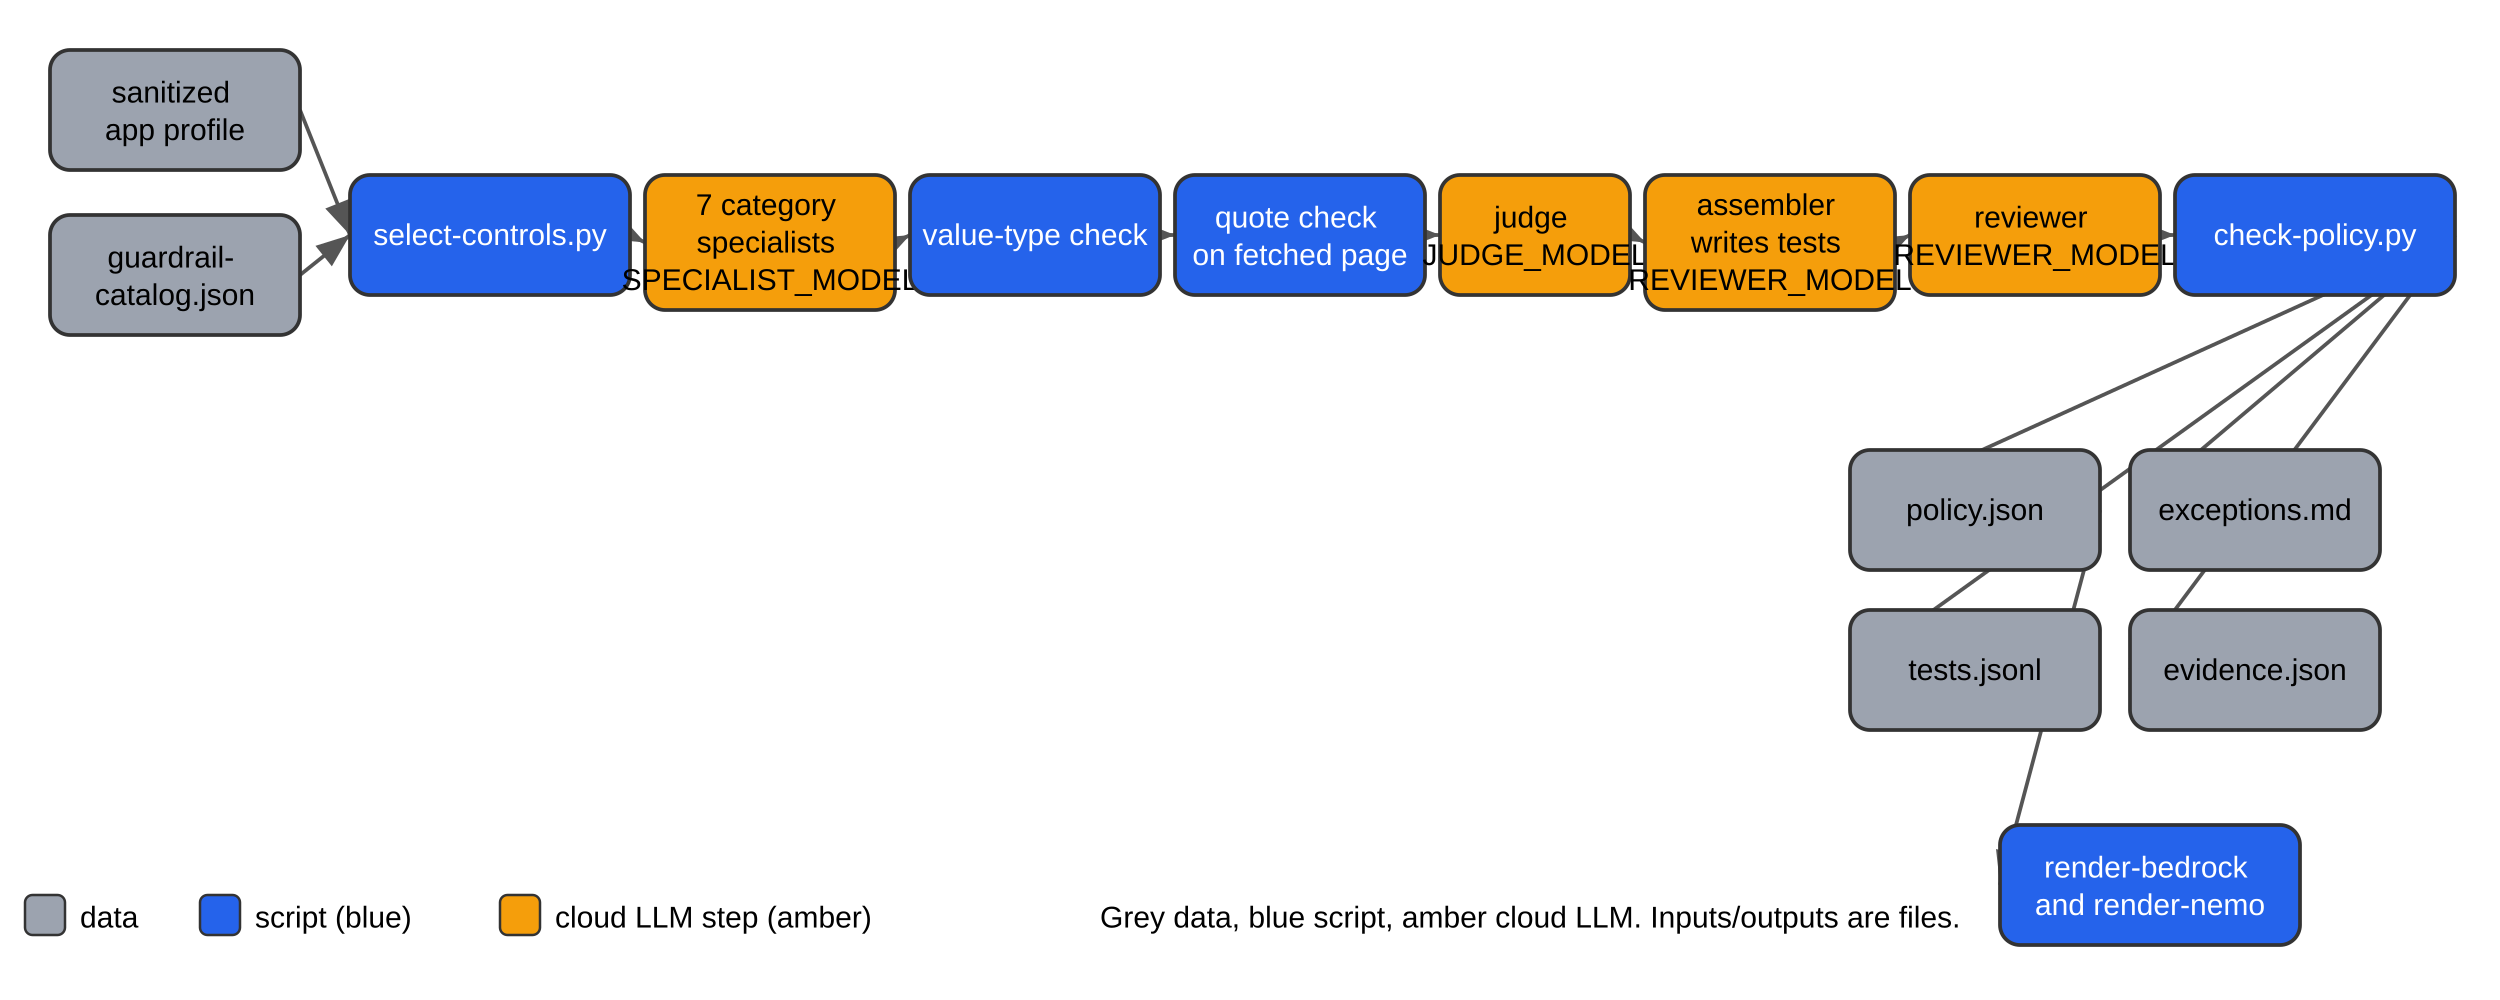
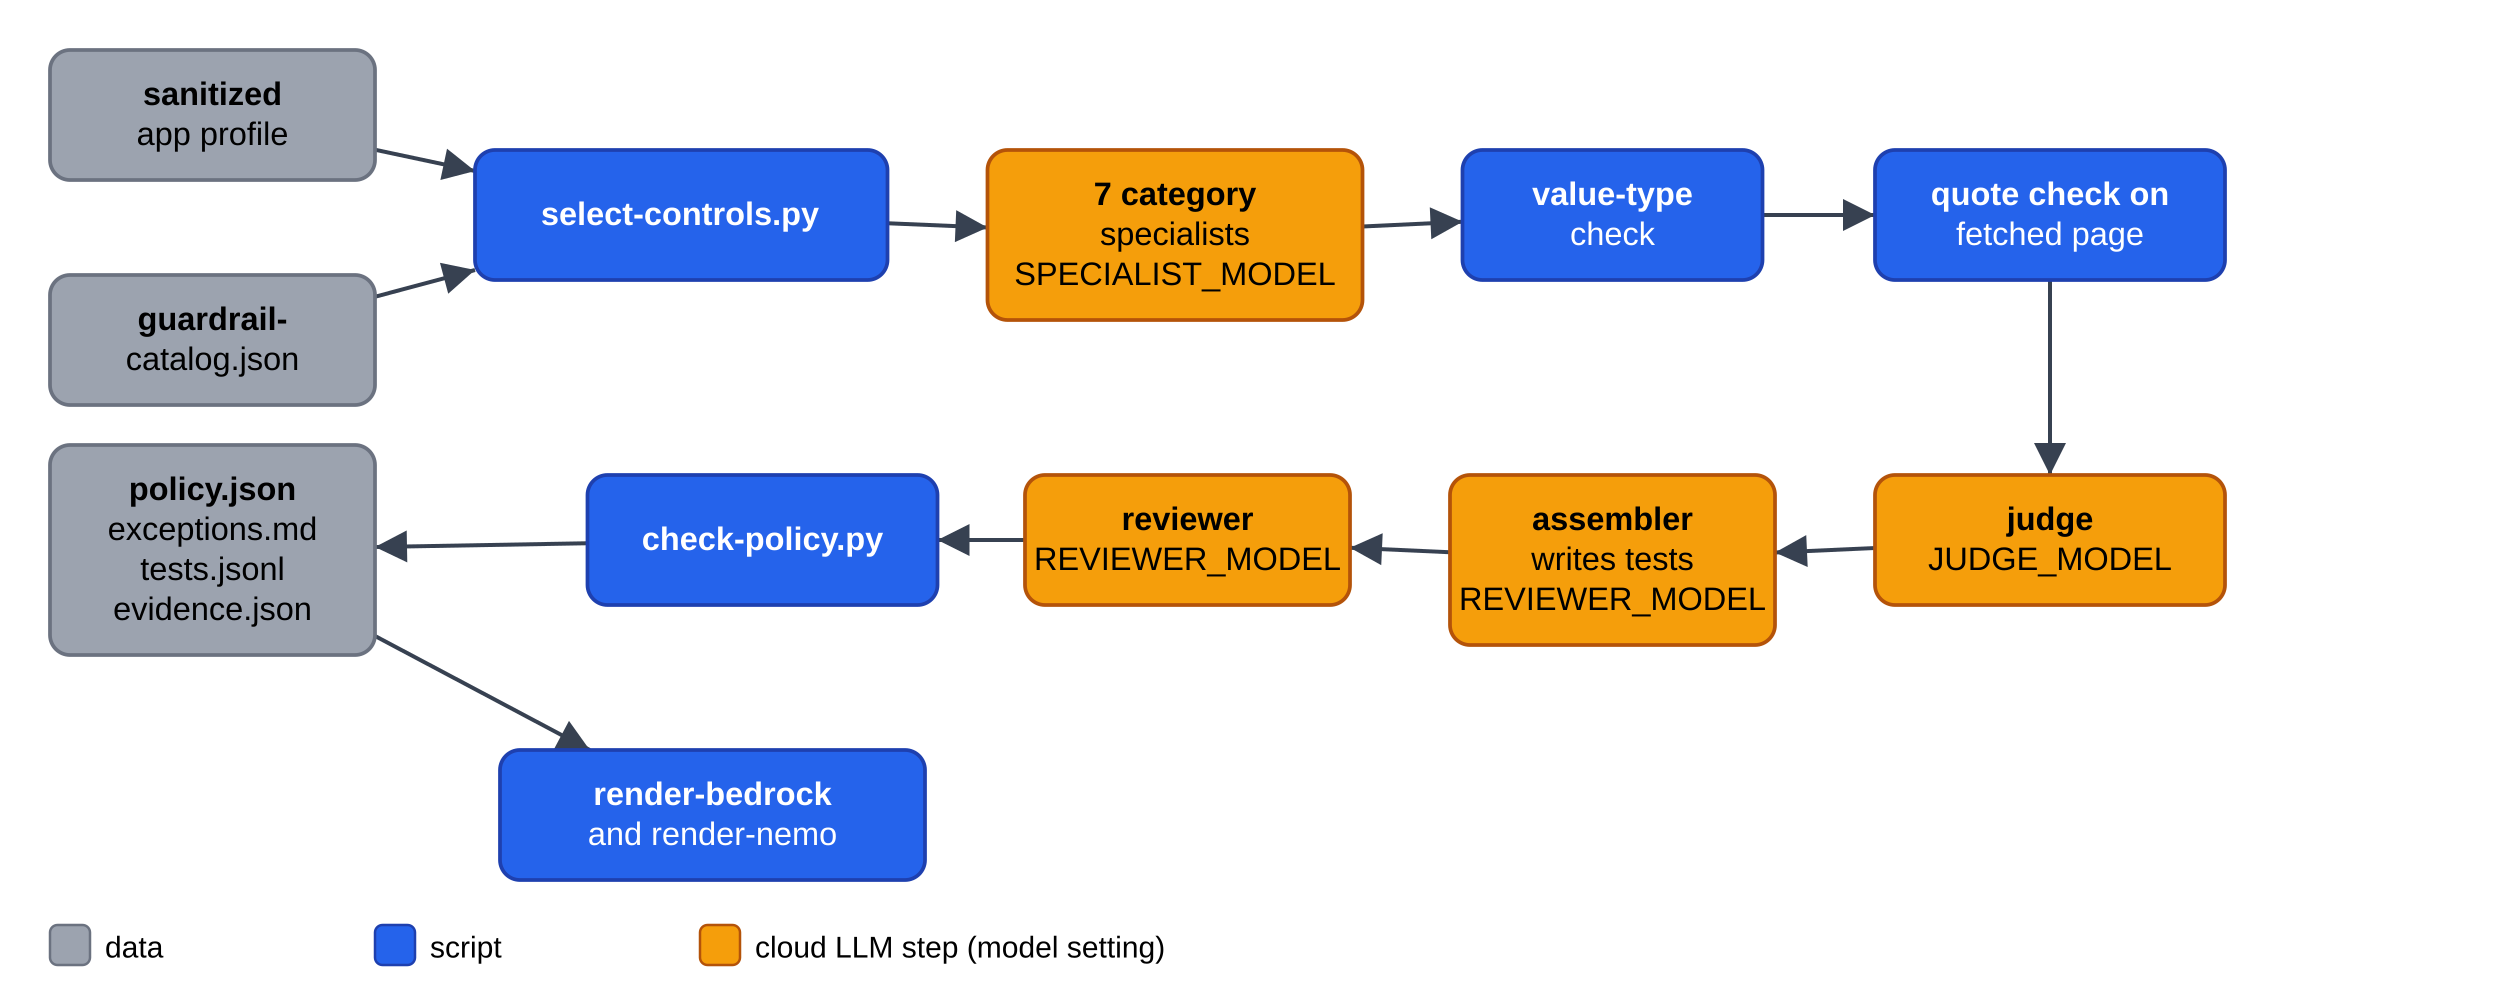
<svg xmlns="http://www.w3.org/2000/svg" viewBox="0 0 1000 400" width="1000" height="400" role="img">
-   <rect width="1000" height="400" fill="#ffffff" />
+   <rect x="0" y="0" width="1000" height="400" fill="#ffffff" />
  <defs>
-     <marker id="arrow" markerWidth="10" markerHeight="10" refX="9" refY="3.5" orient="auto" markerUnits="strokeWidth">
-       <path d="M0,0 L0,7 L9,3.5 z" fill="#555555" />
+     <marker id="arrow" viewBox="0 0 10 10" refX="10" refY="5" markerWidth="8" markerHeight="8" orient="auto-start-reverse">
+       <path d="M 0 0 L 10 5 L 0 10 z" fill="#374151" />
    </marker>
  </defs>
-   <line x1="120" y1="44" x2="140" y2="94" stroke="#555555" stroke-width="1.5" marker-end="url(#arrow)" />
-   <line x1="120" y1="110" x2="140" y2="94" stroke="#555555" stroke-width="1.5" marker-end="url(#arrow)" />
-   <line x1="252" y1="94" x2="258" y2="97" stroke="#555555" stroke-width="1.5" marker-end="url(#arrow)" />
-   <line x1="358" y1="97" x2="364" y2="94" stroke="#555555" stroke-width="1.5" marker-end="url(#arrow)" />
-   <line x1="464" y1="94" x2="470" y2="94" stroke="#555555" stroke-width="1.5" marker-end="url(#arrow)" />
-   <line x1="570" y1="94" x2="576" y2="94" stroke="#555555" stroke-width="1.5" marker-end="url(#arrow)" />
-   <line x1="652" y1="94" x2="658" y2="97" stroke="#555555" stroke-width="1.5" marker-end="url(#arrow)" />
-   <line x1="758" y1="97" x2="764" y2="94" stroke="#555555" stroke-width="1.5" marker-end="url(#arrow)" />
-   <line x1="864" y1="94" x2="870" y2="94" stroke="#555555" stroke-width="1.5" marker-end="url(#arrow)" />
-   <line x1="982" y1="94" x2="740" y2="204" stroke="#555555" stroke-width="1.5" marker-end="url(#arrow)" />
-   <line x1="982" y1="94" x2="852" y2="204" stroke="#555555" stroke-width="1.5" marker-end="url(#arrow)" />
-   <line x1="982" y1="94" x2="740" y2="268" stroke="#555555" stroke-width="1.5" marker-end="url(#arrow)" />
-   <line x1="982" y1="94" x2="852" y2="268" stroke="#555555" stroke-width="1.5" marker-end="url(#arrow)" />
-   <line x1="840" y1="204" x2="800" y2="354" stroke="#555555" stroke-width="1.5" marker-end="url(#arrow)" />
-   <rect x="20" y="20" width="100" height="48" rx="8" ry="8" fill="#9ca3af" stroke="#333333" stroke-width="1.5" />
-   <text x="70" y="41" text-anchor="middle" font-family="Arial, Helvetica, sans-serif" font-size="12" fill="#000000">sanitized
-     <tspan x="70" dy="15">app profile</tspan>
-   </text>
-   <rect x="20" y="86" width="100" height="48" rx="8" ry="8" fill="#9ca3af" stroke="#333333" stroke-width="1.5" />
-   <text x="70" y="107" text-anchor="middle" font-family="Arial, Helvetica, sans-serif" font-size="12" fill="#000000">guardrail-
-     <tspan x="70" dy="15">catalog.json</tspan>
-   </text>
-   <rect x="140" y="70" width="112" height="48" rx="8" ry="8" fill="#2563eb" stroke="#333333" stroke-width="1.5" />
-   <text x="196" y="98" text-anchor="middle" font-family="Arial, Helvetica, sans-serif" font-size="12" fill="#ffffff">select-controls.py</text>
-   <rect x="258" y="70" width="100" height="54" rx="8" ry="8" fill="#f59e0b" stroke="#333333" stroke-width="1.5" />
-   <text x="308" y="86" text-anchor="middle" font-family="Arial, Helvetica, sans-serif" font-size="12" fill="#000000">7 category
-     <tspan x="308" dy="15">specialists</tspan>
-     <tspan x="308" dy="15">SPECIALIST_MODEL</tspan>
-   </text>
-   <rect x="364" y="70" width="100" height="48" rx="8" ry="8" fill="#2563eb" stroke="#333333" stroke-width="1.5" />
-   <text x="414" y="98" text-anchor="middle" font-family="Arial, Helvetica, sans-serif" font-size="12" fill="#ffffff">value-type check</text>
-   <rect x="470" y="70" width="100" height="48" rx="8" ry="8" fill="#2563eb" stroke="#333333" stroke-width="1.5" />
-   <text x="520" y="91" text-anchor="middle" font-family="Arial, Helvetica, sans-serif" font-size="12" fill="#ffffff">quote check
-     <tspan x="520" dy="15">on fetched page</tspan>
-   </text>
-   <rect x="576" y="70" width="76" height="48" rx="8" ry="8" fill="#f59e0b" stroke="#333333" stroke-width="1.5" />
-   <text x="614" y="91" text-anchor="middle" font-family="Arial, Helvetica, sans-serif" font-size="12" fill="#000000">judge
-     <tspan x="614" dy="15">JUDGE_MODEL</tspan>
-   </text>
-   <rect x="658" y="70" width="100" height="54" rx="8" ry="8" fill="#f59e0b" stroke="#333333" stroke-width="1.5" />
-   <text x="708" y="86" text-anchor="middle" font-family="Arial, Helvetica, sans-serif" font-size="12" fill="#000000">assembler
-     <tspan x="708" dy="15">writes tests</tspan>
-     <tspan x="708" dy="15">REVIEWER_MODEL</tspan>
-   </text>
-   <rect x="764" y="70" width="100" height="48" rx="8" ry="8" fill="#f59e0b" stroke="#333333" stroke-width="1.5" />
-   <text x="814" y="91" text-anchor="middle" font-family="Arial, Helvetica, sans-serif" font-size="12" fill="#000000">reviewer
-     <tspan x="814" dy="15">REVIEWER_MODEL</tspan>
-   </text>
-   <rect x="870" y="70" width="112" height="48" rx="8" ry="8" fill="#2563eb" stroke="#333333" stroke-width="1.5" />
-   <text x="926" y="98" text-anchor="middle" font-family="Arial, Helvetica, sans-serif" font-size="12" fill="#ffffff">check-policy.py</text>
-   <rect x="740" y="180" width="100" height="48" rx="8" ry="8" fill="#9ca3af" stroke="#333333" stroke-width="1.5" />
-   <text x="790" y="208" text-anchor="middle" font-family="Arial, Helvetica, sans-serif" font-size="12" fill="#000000">policy.json</text>
-   <rect x="852" y="180" width="100" height="48" rx="8" ry="8" fill="#9ca3af" stroke="#333333" stroke-width="1.5" />
-   <text x="902" y="208" text-anchor="middle" font-family="Arial, Helvetica, sans-serif" font-size="12" fill="#000000">exceptions.md</text>
-   <rect x="740" y="244" width="100" height="48" rx="8" ry="8" fill="#9ca3af" stroke="#333333" stroke-width="1.5" />
-   <text x="790" y="272" text-anchor="middle" font-family="Arial, Helvetica, sans-serif" font-size="12" fill="#000000">tests.jsonl</text>
-   <rect x="852" y="244" width="100" height="48" rx="8" ry="8" fill="#9ca3af" stroke="#333333" stroke-width="1.5" />
-   <text x="902" y="272" text-anchor="middle" font-family="Arial, Helvetica, sans-serif" font-size="12" fill="#000000">evidence.json</text>
-   <rect x="800" y="330" width="120" height="48" rx="8" ry="8" fill="#2563eb" stroke="#333333" stroke-width="1.5" />
-   <text x="860" y="351" text-anchor="middle" font-family="Arial, Helvetica, sans-serif" font-size="12" fill="#ffffff">render-bedrock
-     <tspan x="860" dy="15">and render-nemo</tspan>
-   </text>
-   <rect x="10" y="358" width="16" height="16" rx="3" ry="3" fill="#9ca3af" stroke="#333333" stroke-width="1" />
-   <text x="32" y="371" font-family="Arial, Helvetica, sans-serif" font-size="12" fill="#000000">data</text>
-   <rect x="80" y="358" width="16" height="16" rx="3" ry="3" fill="#2563eb" stroke="#333333" stroke-width="1" />
-   <text x="102" y="371" font-family="Arial, Helvetica, sans-serif" font-size="12" fill="#000000">script (blue)</text>
-   <rect x="200" y="358" width="16" height="16" rx="3" ry="3" fill="#f59e0b" stroke="#333333" stroke-width="1" />
-   <text x="222" y="371" font-family="Arial, Helvetica, sans-serif" font-size="12" fill="#000000">cloud LLM step (amber)</text>
-   <text x="440" y="371" font-family="Arial, Helvetica, sans-serif" font-size="12" fill="#000000">Grey data, blue script, amber cloud LLM. Inputs/outputs are files.</text>
+   <line x1="150.0" y1="59.9" x2="190.0" y2="68.4" stroke="#374151" stroke-width="1.6" marker-end="url(#arrow)" />
+   <line x1="150.0" y1="118.7" x2="190.0" y2="108.0" stroke="#374151" stroke-width="1.6" marker-end="url(#arrow)" />
+   <line x1="355.0" y1="89.3" x2="395.0" y2="91.0" stroke="#374151" stroke-width="1.6" marker-end="url(#arrow)" />
+   <line x1="545.0" y1="90.6" x2="585.0" y2="88.7" stroke="#374151" stroke-width="1.6" marker-end="url(#arrow)" />
+   <line x1="705.0" y1="86.0" x2="750.0" y2="86.0" stroke="#374151" stroke-width="1.6" marker-end="url(#arrow)" />
+   <line x1="820.0" y1="112.0" x2="820.0" y2="190.0" stroke="#374151" stroke-width="1.6" marker-end="url(#arrow)" />
+   <line x1="750.0" y1="219.2" x2="710.0" y2="221.0" stroke="#374151" stroke-width="1.6" marker-end="url(#arrow)" />
+   <line x1="580.0" y1="220.9" x2="540.0" y2="219.1" stroke="#374151" stroke-width="1.6" marker-end="url(#arrow)" />
+   <line x1="410.0" y1="216.0" x2="375.0" y2="216.0" stroke="#374151" stroke-width="1.6" marker-end="url(#arrow)" />
+   <line x1="235.0" y1="217.3" x2="150.0" y2="218.8" stroke="#374151" stroke-width="1.6" marker-end="url(#arrow)" />
+   <line x1="150.0" y1="254.4" x2="235.9" y2="300.0" stroke="#374151" stroke-width="1.6" marker-end="url(#arrow)" />
+   <rect x="20" y="20" width="130" height="52" rx="8" ry="8" fill="#9ca3af" stroke="#6b7280" stroke-width="1.5" />
+   <text x="85" y="42.0" text-anchor="middle" font-family="Arial, Helvetica, sans-serif" font-size="13" font-weight="bold" fill="#000000">sanitized</text>
+   <text x="85" y="58.0" text-anchor="middle" font-family="Arial, Helvetica, sans-serif" font-size="13" fill="#000000">app profile</text>
+   <rect x="20" y="110" width="130" height="52" rx="8" ry="8" fill="#9ca3af" stroke="#6b7280" stroke-width="1.5" />
+   <text x="85" y="132.0" text-anchor="middle" font-family="Arial, Helvetica, sans-serif" font-size="13" font-weight="bold" fill="#000000">guardrail-</text>
+   <text x="85" y="148.0" text-anchor="middle" font-family="Arial, Helvetica, sans-serif" font-size="13" fill="#000000">catalog.json</text>
+   <rect x="190" y="60" width="165" height="52" rx="8" ry="8" fill="#2563eb" stroke="#1e40af" stroke-width="1.5" />
+   <text x="272" y="90.0" text-anchor="middle" font-family="Arial, Helvetica, sans-serif" font-size="13" font-weight="bold" fill="#ffffff">select-controls.py</text>
+   <rect x="395" y="60" width="150" height="68" rx="8" ry="8" fill="#f59e0b" stroke="#b45309" stroke-width="1.5" />
+   <text x="470" y="82.0" text-anchor="middle" font-family="Arial, Helvetica, sans-serif" font-size="13" font-weight="bold" fill="#000000">7 category</text>
+   <text x="470" y="98.0" text-anchor="middle" font-family="Arial, Helvetica, sans-serif" font-size="13" fill="#000000">specialists</text>
+   <text x="470" y="114.0" text-anchor="middle" font-family="Arial, Helvetica, sans-serif" font-size="13" fill="#000000">SPECIALIST_MODEL</text>
+   <rect x="585" y="60" width="120" height="52" rx="8" ry="8" fill="#2563eb" stroke="#1e40af" stroke-width="1.5" />
+   <text x="645" y="82.0" text-anchor="middle" font-family="Arial, Helvetica, sans-serif" font-size="13" font-weight="bold" fill="#ffffff">value-type</text>
+   <text x="645" y="98.0" text-anchor="middle" font-family="Arial, Helvetica, sans-serif" font-size="13" fill="#ffffff">check</text>
+   <rect x="750" y="60" width="140" height="52" rx="8" ry="8" fill="#2563eb" stroke="#1e40af" stroke-width="1.5" />
+   <text x="820" y="82.0" text-anchor="middle" font-family="Arial, Helvetica, sans-serif" font-size="13" font-weight="bold" fill="#ffffff">quote check on</text>
+   <text x="820" y="98.0" text-anchor="middle" font-family="Arial, Helvetica, sans-serif" font-size="13" fill="#ffffff">fetched page</text>
+   <rect x="750" y="190" width="140" height="52" rx="8" ry="8" fill="#f59e0b" stroke="#b45309" stroke-width="1.5" />
+   <text x="820" y="212.0" text-anchor="middle" font-family="Arial, Helvetica, sans-serif" font-size="13" font-weight="bold" fill="#000000">judge</text>
+   <text x="820" y="228.0" text-anchor="middle" font-family="Arial, Helvetica, sans-serif" font-size="13" fill="#000000">JUDGE_MODEL</text>
+   <rect x="580" y="190" width="130" height="68" rx="8" ry="8" fill="#f59e0b" stroke="#b45309" stroke-width="1.5" />
+   <text x="645" y="212.0" text-anchor="middle" font-family="Arial, Helvetica, sans-serif" font-size="13" font-weight="bold" fill="#000000">assembler</text>
+   <text x="645" y="228.0" text-anchor="middle" font-family="Arial, Helvetica, sans-serif" font-size="13" fill="#000000">writes tests</text>
+   <text x="645" y="244.0" text-anchor="middle" font-family="Arial, Helvetica, sans-serif" font-size="13" fill="#000000">REVIEWER_MODEL</text>
+   <rect x="410" y="190" width="130" height="52" rx="8" ry="8" fill="#f59e0b" stroke="#b45309" stroke-width="1.5" />
+   <text x="475" y="212.0" text-anchor="middle" font-family="Arial, Helvetica, sans-serif" font-size="13" font-weight="bold" fill="#000000">reviewer</text>
+   <text x="475" y="228.0" text-anchor="middle" font-family="Arial, Helvetica, sans-serif" font-size="13" fill="#000000">REVIEWER_MODEL</text>
+   <rect x="235" y="190" width="140" height="52" rx="8" ry="8" fill="#2563eb" stroke="#1e40af" stroke-width="1.5" />
+   <text x="305" y="220.0" text-anchor="middle" font-family="Arial, Helvetica, sans-serif" font-size="13" font-weight="bold" fill="#ffffff">check-policy.py</text>
+   <rect x="20" y="178" width="130" height="84" rx="8" ry="8" fill="#9ca3af" stroke="#6b7280" stroke-width="1.5" />
+   <text x="85" y="200.0" text-anchor="middle" font-family="Arial, Helvetica, sans-serif" font-size="13" font-weight="bold" fill="#000000">policy.json</text>
+   <text x="85" y="216.0" text-anchor="middle" font-family="Arial, Helvetica, sans-serif" font-size="13" fill="#000000">exceptions.md</text>
+   <text x="85" y="232.0" text-anchor="middle" font-family="Arial, Helvetica, sans-serif" font-size="13" fill="#000000">tests.jsonl</text>
+   <text x="85" y="248.0" text-anchor="middle" font-family="Arial, Helvetica, sans-serif" font-size="13" fill="#000000">evidence.json</text>
+   <rect x="200" y="300" width="170" height="52" rx="8" ry="8" fill="#2563eb" stroke="#1e40af" stroke-width="1.5" />
+   <text x="285" y="322.0" text-anchor="middle" font-family="Arial, Helvetica, sans-serif" font-size="13" font-weight="bold" fill="#ffffff">render-bedrock</text>
+   <text x="285" y="338.0" text-anchor="middle" font-family="Arial, Helvetica, sans-serif" font-size="13" fill="#ffffff">and render-nemo</text>
+   <rect x="20" y="370" width="16" height="16" rx="3" ry="3" fill="#9ca3af" stroke="#6b7280" stroke-width="1" />
+   <text x="42" y="383" font-family="Arial, Helvetica, sans-serif" font-size="12" fill="#000000">data</text>
+   <rect x="150" y="370" width="16" height="16" rx="3" ry="3" fill="#2563eb" stroke="#1e40af" stroke-width="1" />
+   <text x="172" y="383" font-family="Arial, Helvetica, sans-serif" font-size="12" fill="#000000">script</text>
+   <rect x="280" y="370" width="16" height="16" rx="3" ry="3" fill="#f59e0b" stroke="#b45309" stroke-width="1" />
+   <text x="302" y="383" font-family="Arial, Helvetica, sans-serif" font-size="12" fill="#000000">cloud LLM step (model setting)</text>
</svg>
